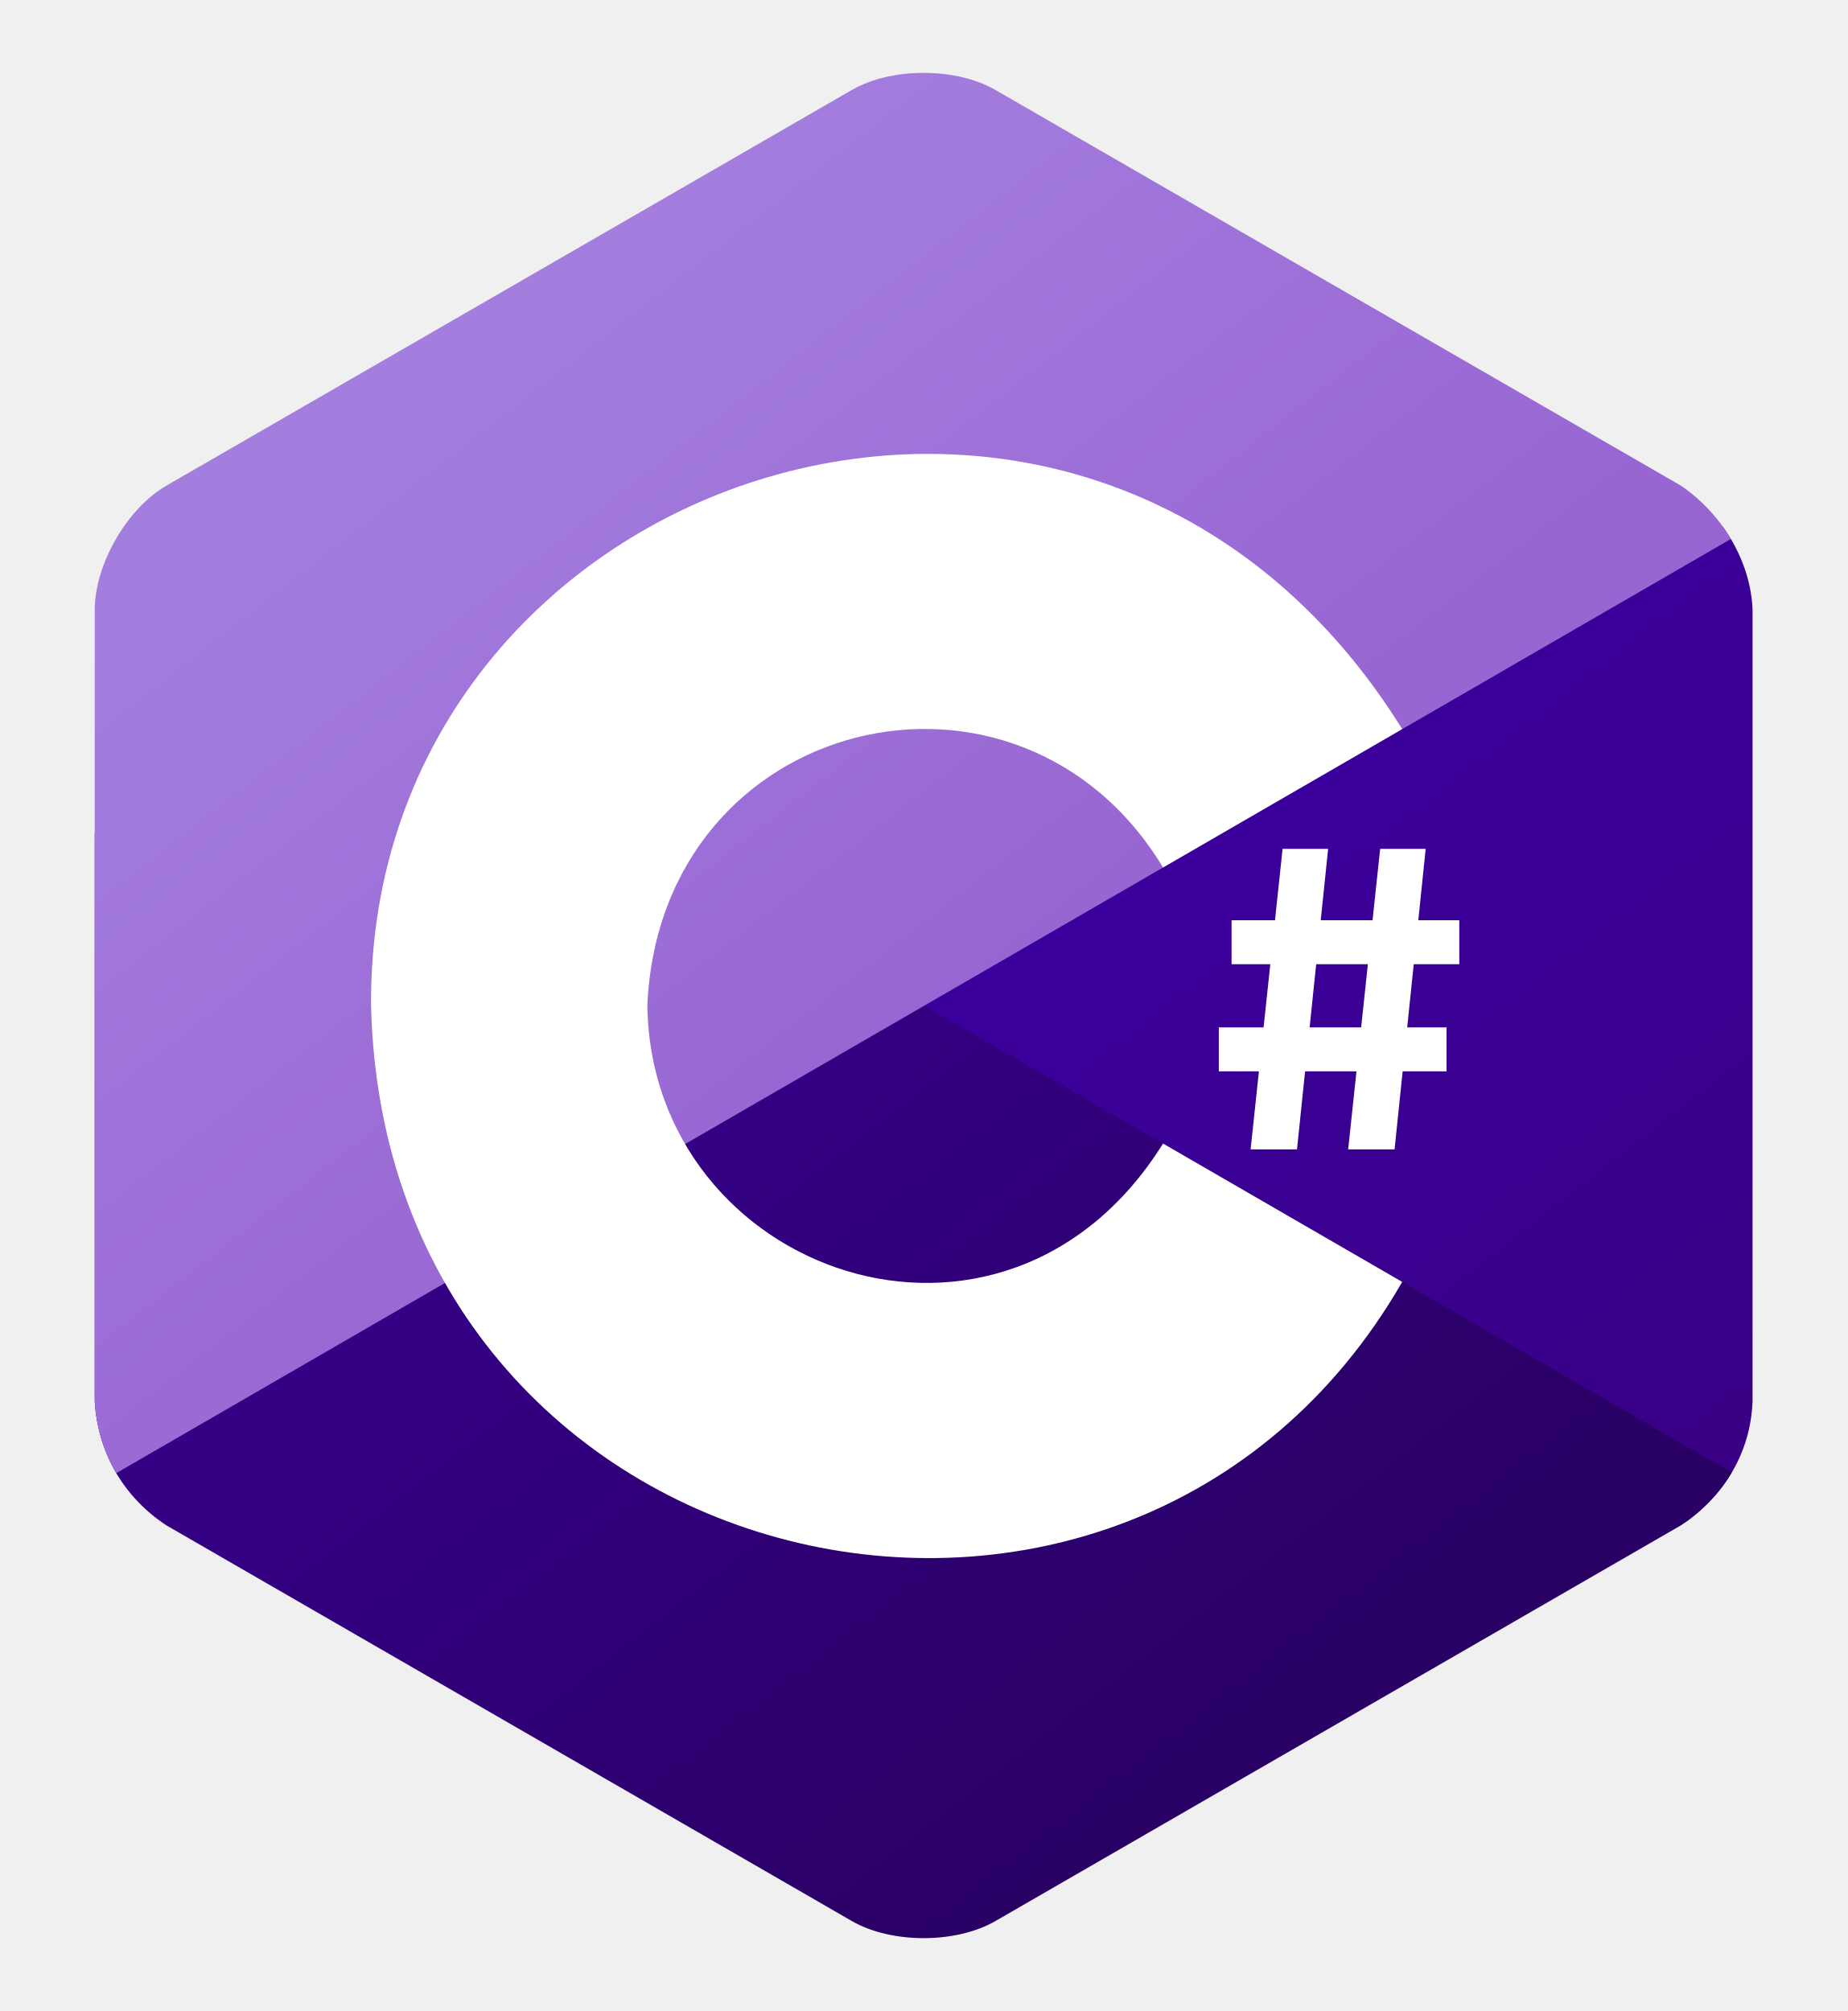
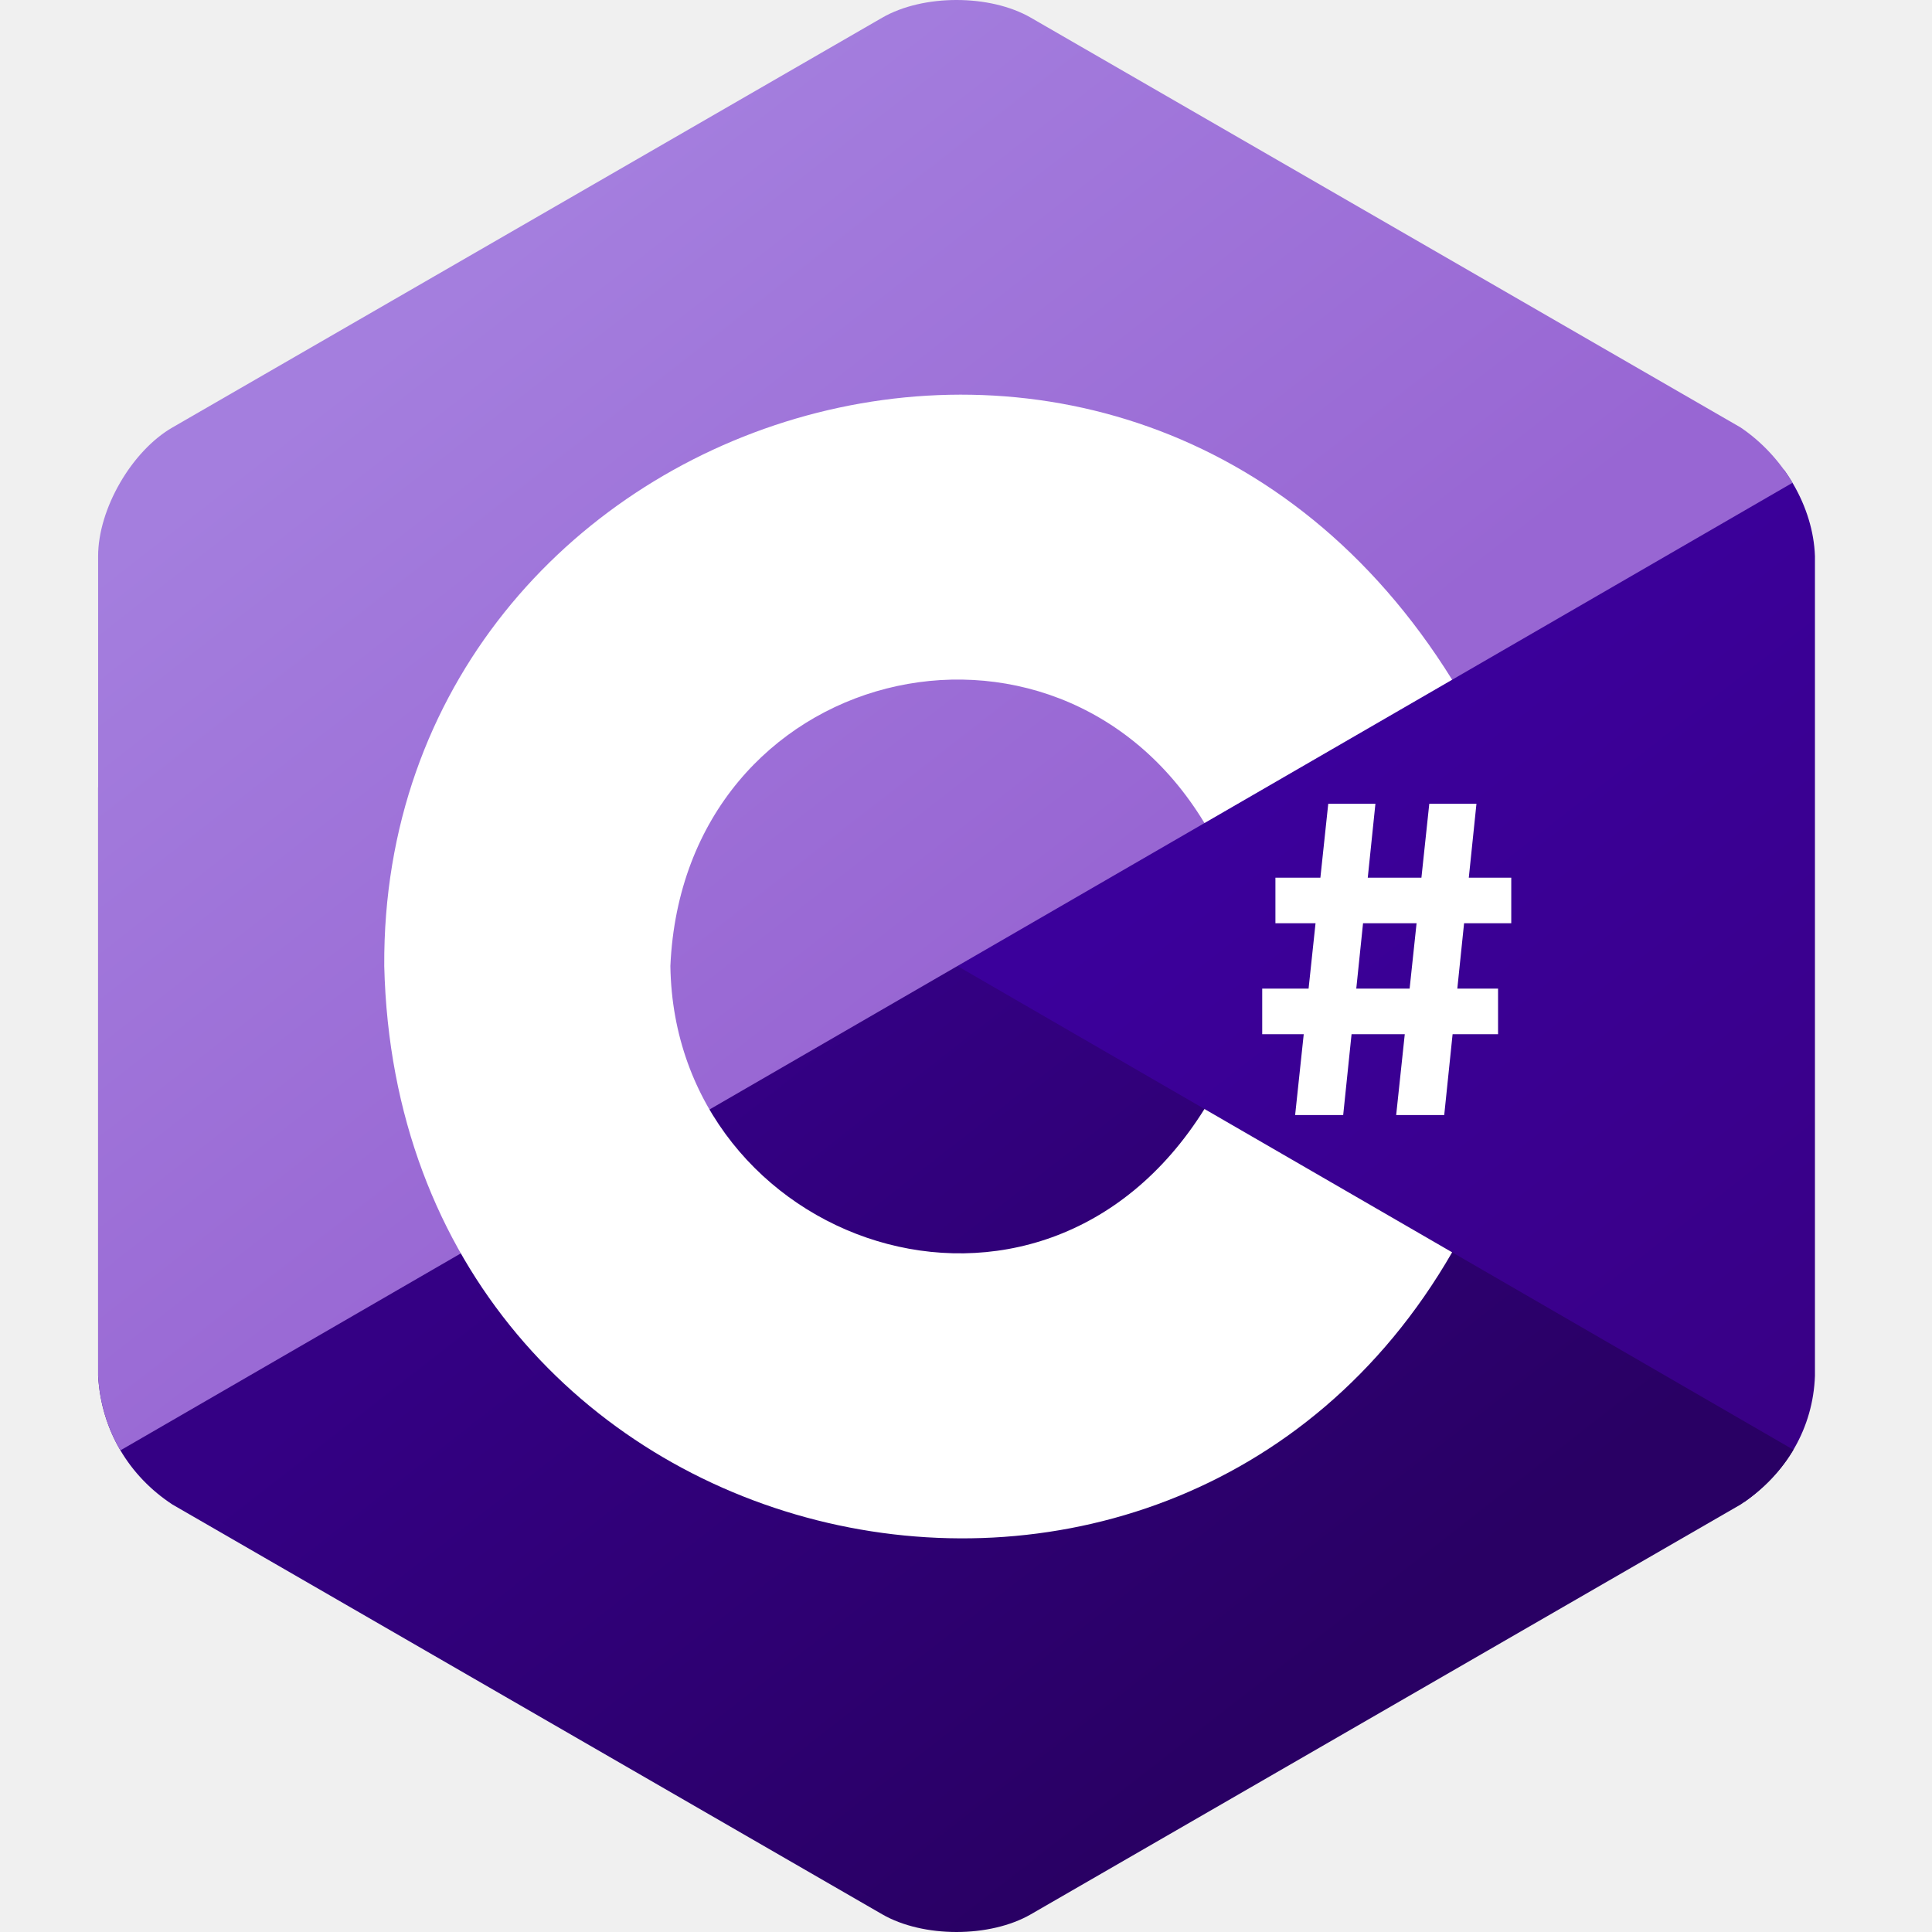
- <svg xmlns="http://www.w3.org/2000/svg" viewBox="-26 -20 507 552" fill="#fff">
+ <svg xmlns="http://www.w3.org/2000/svg" viewBox="-26 0 512 512" fill="#fff">
  <linearGradient id="d" x1="121.095" x2="261.772" y1="55.807" y2="235.867" gradientUnits="userSpaceOnUse">
    <stop offset="0" stop-color="#a47ede" />
    <stop offset="1" stop-color="#9866d3" />
  </linearGradient>
  <linearGradient id="b" x1="314.175" x2="443.464" y1="207.291" y2="372.773" gradientUnits="userSpaceOnUse">
    <stop offset="0" stop-color="#3b009b" />
    <stop offset="1" stop-color="#390086" />
  </linearGradient>
  <linearGradient id="c" x1="115.288" x2="252.74" y1="326.163" y2="502.094" gradientUnits="userSpaceOnUse">
    <stop offset="0" stop-color="#340084" />
    <stop offset="1" stop-color="#290064" />
  </linearGradient>
  <clipPath id="a">
    <path d="M435.279 113.284L247.191 4.692c-10.835-6.257-28.567-6.257-39.402 0L19.701 113.284C8.865 119.539 0 134.896 0 147.408v217.185c.843 14.571 8.286 26.639 19.701 34.123l188.088 108.592c10.835 6.257 28.567 6.257 39.402 0l188.088-108.592c12.248-8.146 19.219-20.408 19.701-34.123V147.408c-.44-13.165-8.323-26.443-19.701-34.124z" />
  </clipPath>
  <g clip-path="url(#a)">
    <path fill="url(#b)" d="M222.588 124.487h267.464V397.98H222.588z" />
    <path fill="url(#c)" d="M490.052 407.802L145.845 208.63H-29.911v329.723h519.963z" />
    <path fill="url(#d)" d="M-29.911 405.093l519.963-300.885V-14.513H-29.911z" />
  </g>
  <path d="M75.83 256.001c-.891-148.089 197.459-213.479 282.996-75.878l-65.635 37.98C253.569 152.569 155.19 176.002 151.659 256c1.06 73.729 97.754 107.978 141.536 37.893l65.635 37.979c-75.382 130.863-279.198 83.781-283-75.871zM326 213h12.5l-8.541 82.5h-12.735zm26.776 0h12.5l-8.541 82.5H344zM312 232.592h62.5v12.072H312zM308.5 262H371v12.072h-62.5z" />
</svg>
